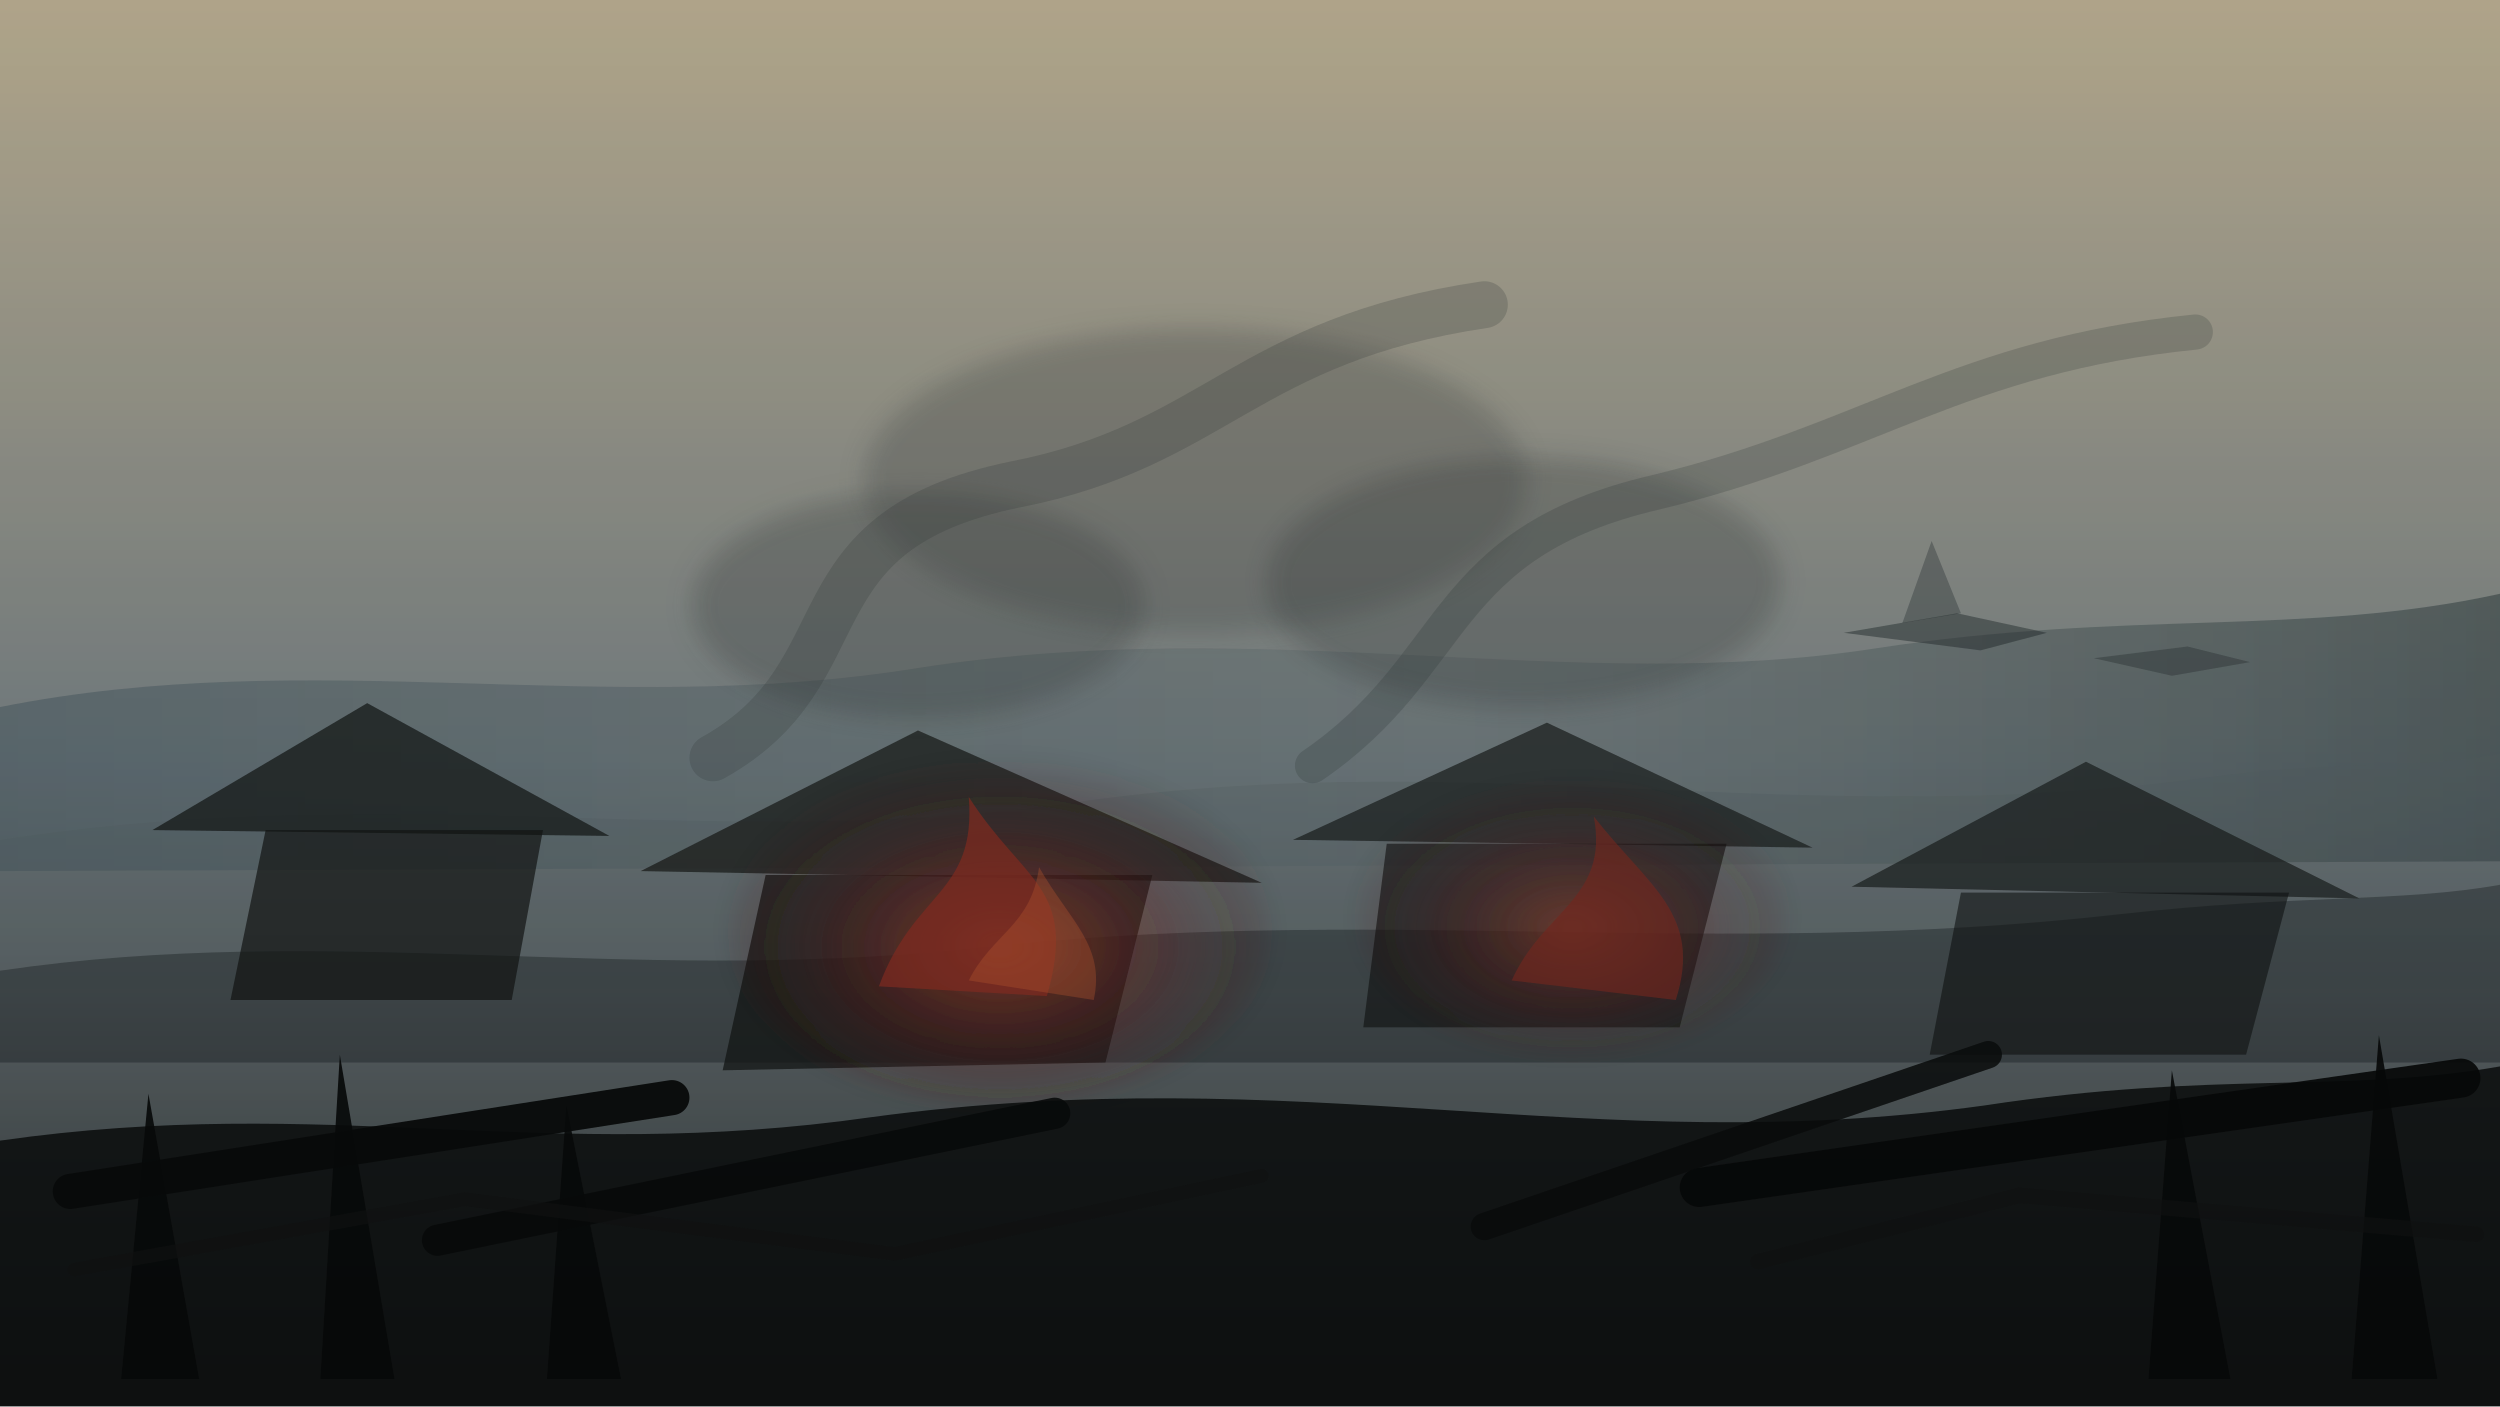
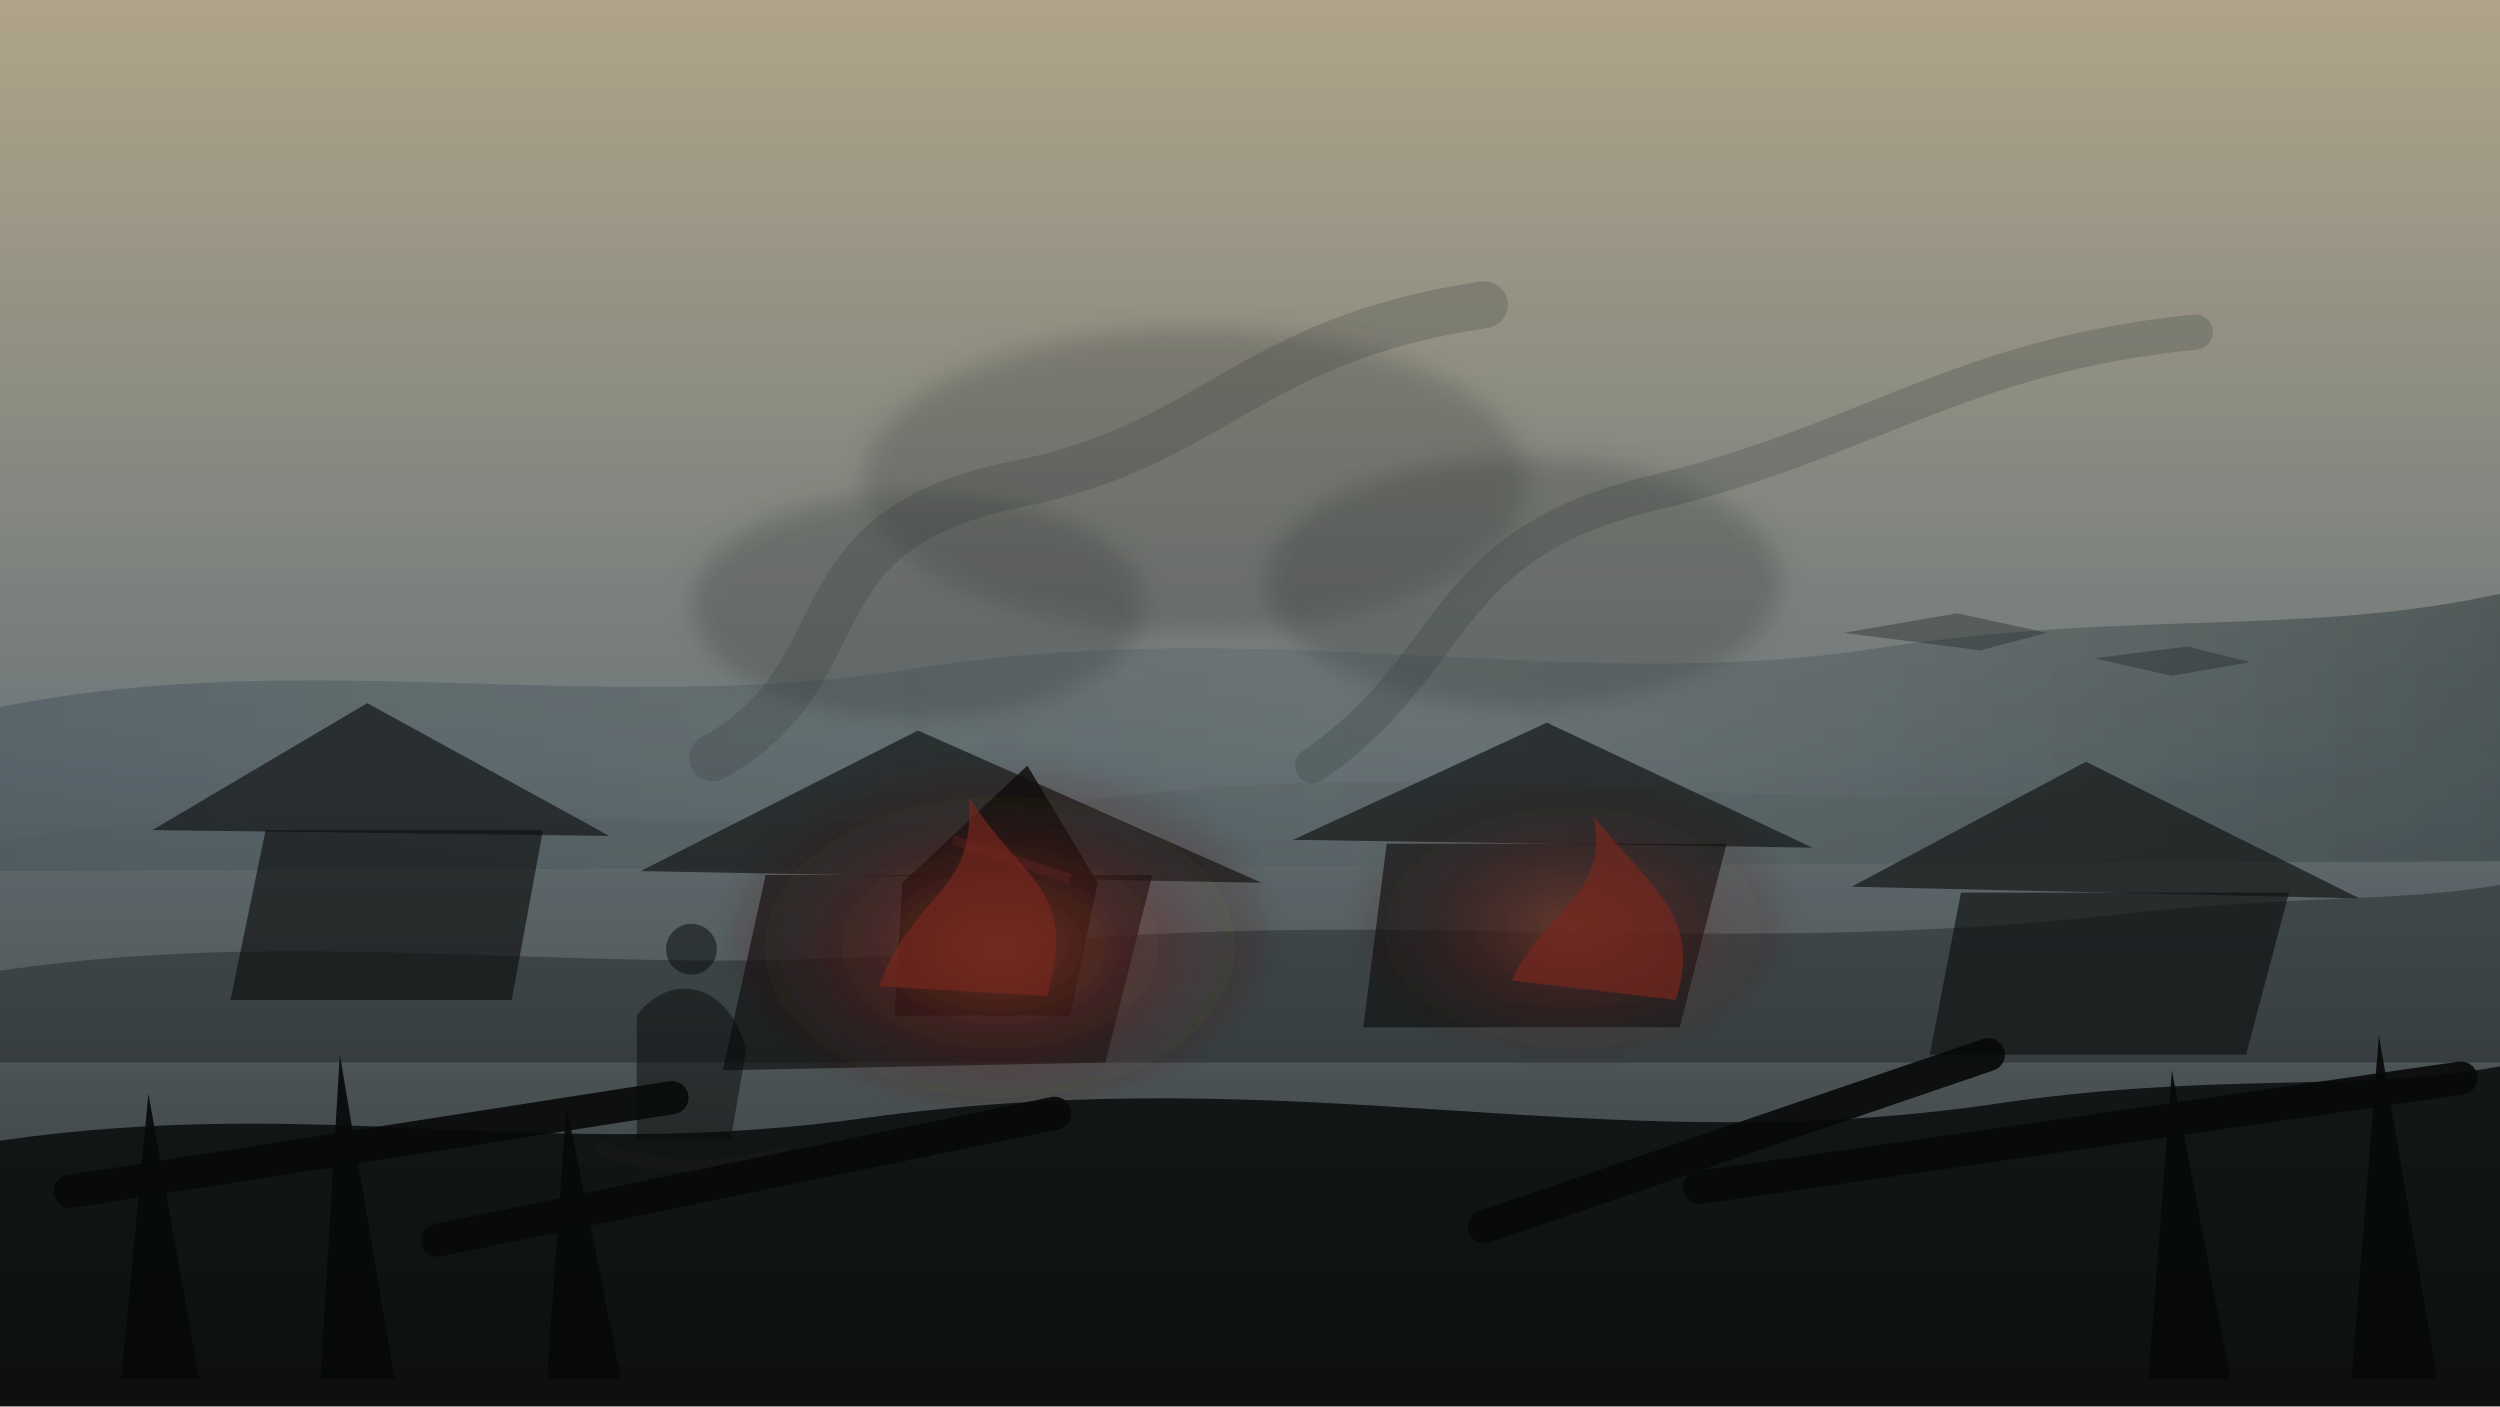
<svg xmlns="http://www.w3.org/2000/svg" width="1280" height="720" viewBox="0 0 1280 720">
  <defs>
    <linearGradient id="sky" x1="0" y1="0" x2="0" y2="1">
      <stop offset="0" stop-color="#d8c9a8" />
      <stop offset="0.54" stop-color="#879195" />
      <stop offset="1" stop-color="#2e3435" />
    </linearGradient>
    <linearGradient id="tide" x1="0" y1="0" x2="1" y2="0">
      <stop offset="0" stop-color="#3d525b" stop-opacity="0.42" />
      <stop offset="0.58" stop-color="#5d6b6e" stop-opacity="0.30" />
      <stop offset="1" stop-color="#263436" stop-opacity="0.48" />
    </linearGradient>
    <radialGradient id="ember" cx="50%" cy="55%" r="58%">
      <stop offset="0" stop-color="#b94a2e" stop-opacity="0.68" />
      <stop offset="0.46" stop-color="#7b261f" stop-opacity="0.36" />
      <stop offset="1" stop-color="#2a1513" stop-opacity="0" />
    </radialGradient>
    <filter id="softBlur" x="-10%" y="-10%" width="120%" height="120%">
      <feGaussianBlur stdDeviation="6" />
    </filter>
  </defs>
  <rect width="1280" height="720" fill="url(#sky)" />
  <rect width="1280" height="720" fill="#1a1b1a" opacity="0.12" />
  <path d="M0 362 C160 330 310 368 470 342 C650 314 805 356 960 332 C1090 312 1180 326 1280 304 L1280 441 L0 446 Z" fill="url(#tide)" />
  <path d="M0 430 C210 398 365 438 556 410 C760 382 924 426 1130 398 C1195 389 1235 394 1280 386 L1280 506 L0 506 Z" fill="#566063" opacity="0.26" />
  <path d="M0 497 C170 472 316 504 494 486 C704 462 874 492 1086 468 C1175 458 1230 462 1280 453 L1280 544 L0 544 Z" fill="#111718" opacity="0.36" />
-   <path d="M944 324 L1002 314 L1048 324 L1014 333 Z" fill="#1d2527" opacity="0.44" />
-   <path d="M989 277 L1004 314 L974 319 Z" fill="#222b2d" opacity="0.34" />
-   <path d="M1072 337 L1120 331 L1152 339 L1112 346 Z" fill="#202728" opacity="0.34" />
-   <path d="M78 425 L188 360 L312 428 Z" fill="#181b1a" opacity="0.76" />
-   <path d="M136 425 L278 425 L262 512 L118 512 Z" fill="#111312" opacity="0.68" />
-   <path d="M328 446 L470 374 L646 452 Z" fill="#1b1c1a" opacity="0.74" />
-   <path d="M392 448 L590 448 L566 544 L370 548 Z" fill="#111211" opacity="0.70" />
-   <path d="M662 430 L792 370 L928 434 Z" fill="#191c1b" opacity="0.70" />
-   <path d="M710 432 L884 432 L860 526 L698 526 Z" fill="#101211" opacity="0.62" />
-   <path d="M948 454 L1068 390 L1208 460 Z" fill="#151817" opacity="0.66" />
-   <path d="M1004 457 L1172 457 L1150 540 L988 540 Z" fill="#0e100f" opacity="0.58" />
+   <path d="M944 324 L1002 314 L1048 324 L1014 333 Z M1072 337 L1120 331 L1152 339 L1112 346 Z" fill="#202728" opacity="0.38" />
+   <path d="M78 425 L188 360 L312 428 Z M328 446 L470 374 L646 452 Z M662 430 L792 370 L928 434 Z M948 454 L1068 390 L1208 460 Z" fill="#181b1a" opacity="0.72" />
+   <path d="M136 425 L278 425 L262 512 L118 512 Z M392 448 L590 448 L566 544 L370 548 Z M710 432 L884 432 L860 526 L698 526 Z M1004 457 L1172 457 L1150 540 L988 540 Z" fill="#0f1110" opacity="0.66" />
+   <path d="M462 452 L526 392 L562 452 L548 520 L458 520 Z" fill="#0b0d0c" opacity="0.82" />
+   <path d="M488 430 L548 450" stroke="#7e2e28" stroke-width="5" opacity="0.30" />
  <ellipse cx="512" cy="476" rx="138" ry="88" fill="url(#ember)" filter="url(#softBlur)" />
  <ellipse cx="805" cy="468" rx="110" ry="70" fill="url(#ember)" filter="url(#softBlur)" opacity="0.75" />
-   <path d="M450 505 C468 456 500 458 496 408 C524 452 552 454 536 510 Z" fill="#8b2c21" opacity="0.72" />
-   <path d="M774 502 C790 466 824 460 816 418 C844 454 872 468 858 512 Z" fill="#7d2920" opacity="0.64" />
-   <path d="M496 502 C508 478 528 474 532 444 C548 472 566 484 560 512 Z" fill="#c45b32" opacity="0.36" />
+   <path d="M450 505 C468 456 500 458 496 408 C524 452 552 454 536 510 Z M774 502 C790 466 824 460 816 418 C844 454 872 468 858 512 Z" fill="#812a20" opacity="0.70" />
  <ellipse cx="470" cy="310" rx="116" ry="58" fill="#2f3332" opacity="0.25" filter="url(#softBlur)" />
  <ellipse cx="612" cy="246" rx="170" ry="78" fill="#343837" opacity="0.24" filter="url(#softBlur)" />
  <ellipse cx="780" cy="298" rx="132" ry="64" fill="#272c2c" opacity="0.23" filter="url(#softBlur)" />
  <path d="M365 388 C444 344 402 272 520 248 C622 228 638 174 760 156" stroke="#303635" stroke-width="24" stroke-linecap="round" fill="none" opacity="0.22" />
  <path d="M672 392 C748 340 736 278 848 252 C956 226 1004 182 1124 170" stroke="#252c2d" stroke-width="18" stroke-linecap="round" fill="none" opacity="0.20" />
+   <path d="M326 520 C344 496 374 504 382 538 L374 584 L326 584 Z" fill="#060707" opacity="0.48" />
+   <circle cx="354" cy="486" r="13" fill="#060707" opacity="0.50" />
+   <path d="M308 588 C330 598 372 600 402 590" stroke="#8f8062" stroke-width="7" stroke-linecap="round" opacity="0.35" fill="none" />
  <path d="M0 584 C168 560 278 596 446 572 C668 542 814 594 1016 566 C1134 548 1200 560 1280 546 L1280 720 L0 720 Z" fill="#090b0b" opacity="0.84" />
  <path d="M76 560 L102 706 L62 706 Z M174 540 L202 706 L164 706 Z M290 566 L318 706 L280 706 Z M1112 548 L1142 706 L1100 706 Z M1218 530 L1248 706 L1204 706 Z" fill="#080909" opacity="0.92" />
-   <path d="M36 610 L344 562" stroke="#080909" stroke-width="18" stroke-linecap="round" opacity="0.95" />
-   <path d="M224 635 L540 570" stroke="#080909" stroke-width="16" stroke-linecap="round" opacity="0.88" />
-   <path d="M870 608 L1260 552" stroke="#070808" stroke-width="20" stroke-linecap="round" opacity="0.92" />
-   <path d="M760 628 L1018 540" stroke="#090a0a" stroke-width="14" stroke-linecap="round" opacity="0.85" />
-   <path d="M38 650 L238 614 L458 642 L646 602" stroke="#111" stroke-width="7" stroke-linecap="round" fill="none" opacity="0.58" />
-   <path d="M900 646 L1034 612 L1268 632" stroke="#111" stroke-width="8" stroke-linecap="round" fill="none" opacity="0.54" />
+   <path d="M36 610 L344 562 M224 635 L540 570 M870 608 L1260 552 M760 628 L1018 540" stroke="#080909" stroke-width="17" stroke-linecap="round" opacity="0.90" />
  <rect width="1280" height="720" fill="#050606" opacity="0.10" />
</svg>
